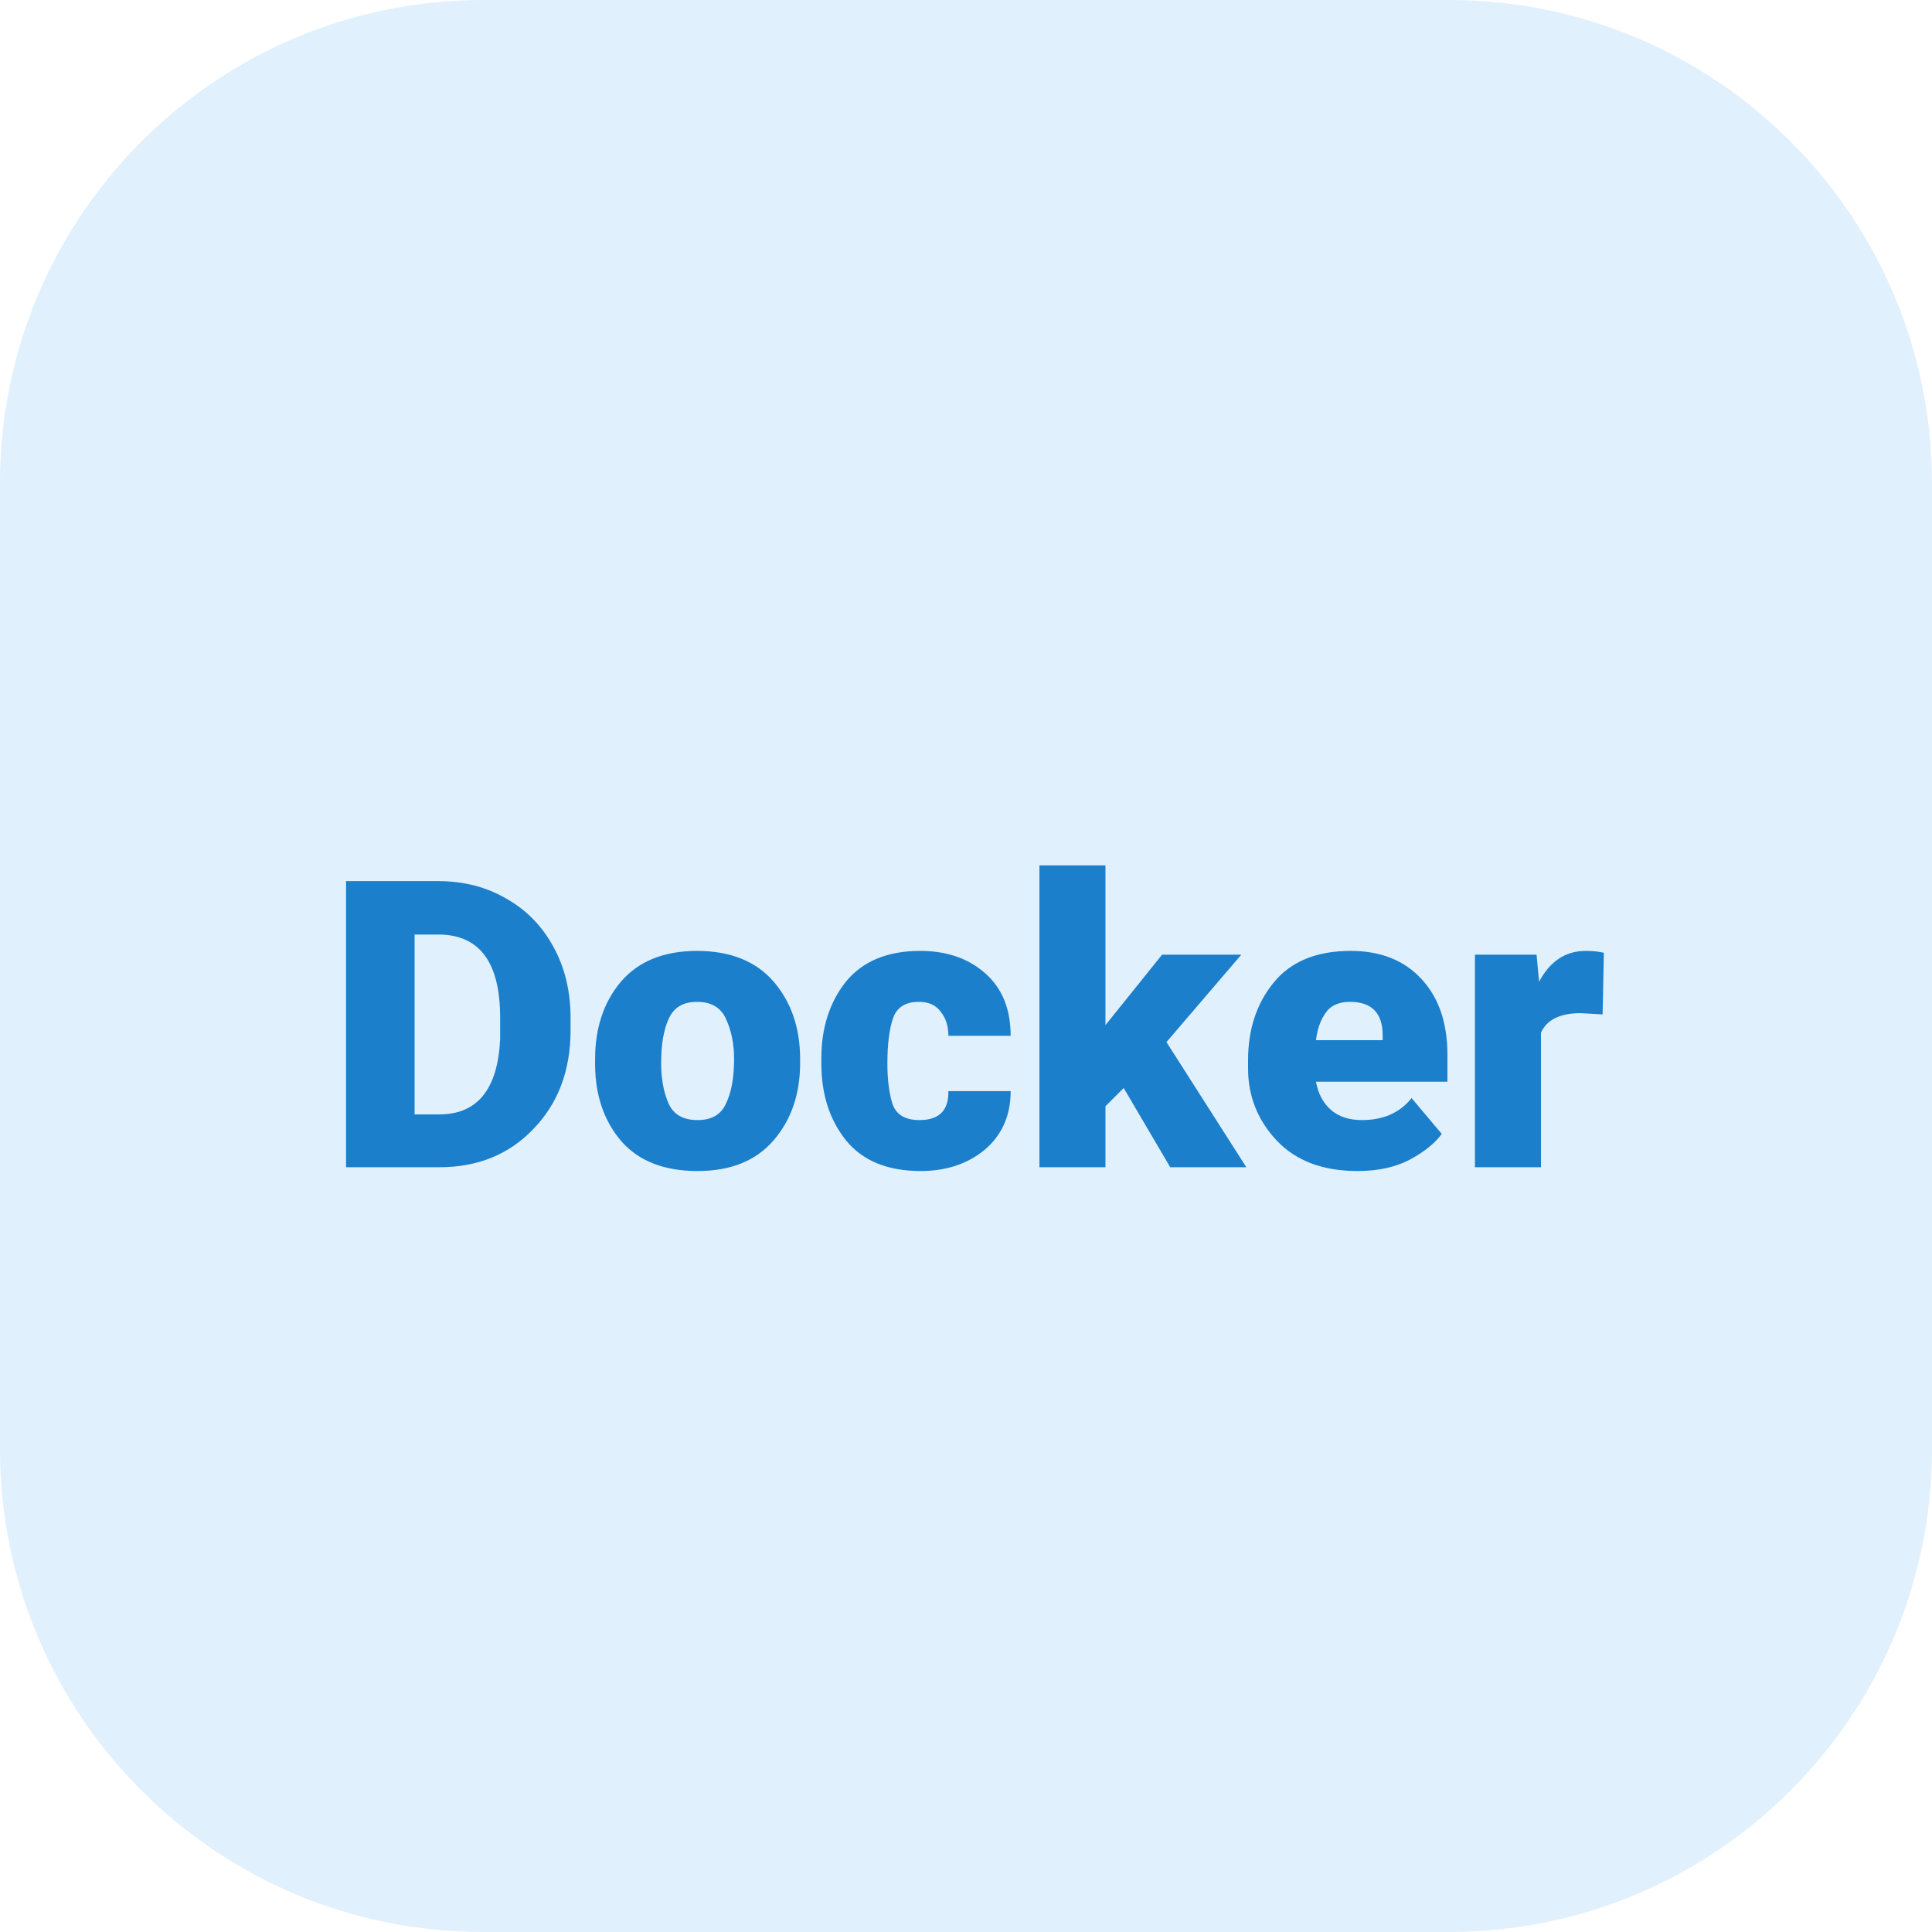
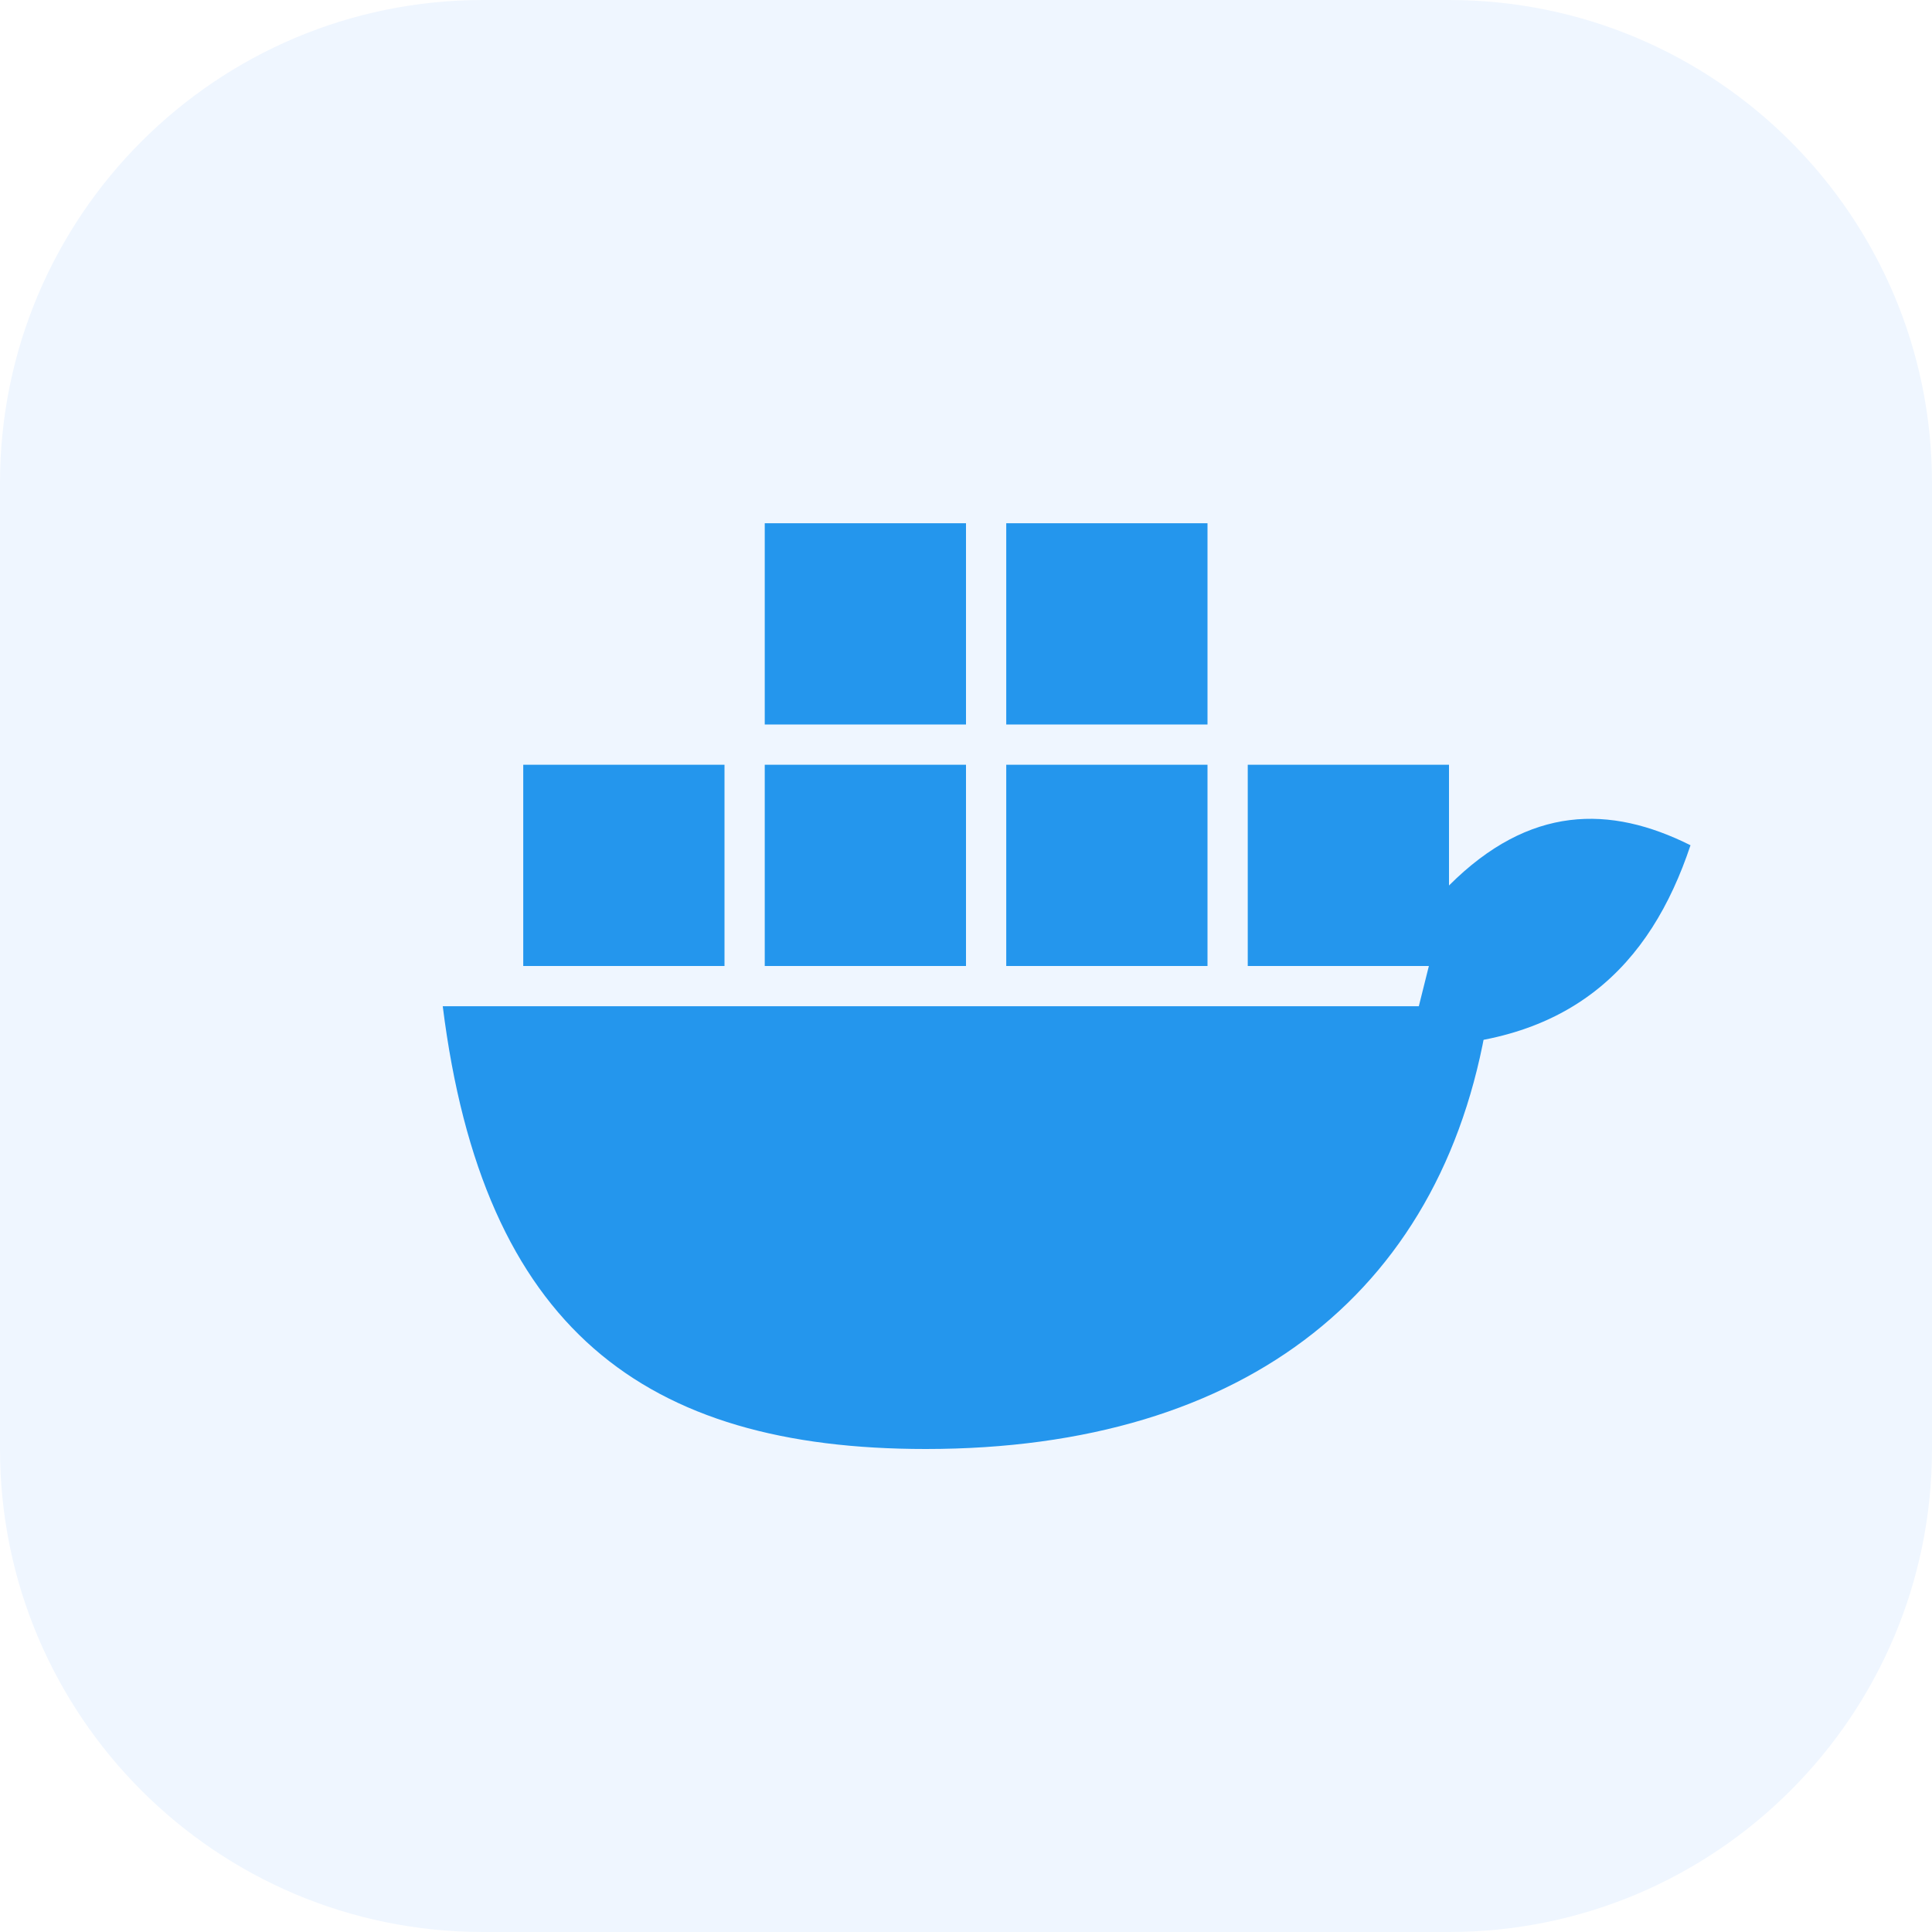
- <svg xmlns="http://www.w3.org/2000/svg" viewBox="0 0 48 48" role="img" aria-label="Docker">
-   <rect width="48" height="48" rx="12" fill="#E1F0FD" />
-   <text x="24" y="29" font-family="Segoe UI, Roboto, sans-serif" font-size="10" font-weight="800" fill="#1B7FCB" text-anchor="middle">Docker</text>
+ <svg xmlns="http://www.w3.org/2000/svg" viewBox="0 0 48 48">
+   <rect width="48" height="48" rx="12" fill="#EFF6FF" />
+   <g fill="#2496ED">
+     <path d="M13 19h5v5h-5zm6 0h5v5h-5zm6 0h5v5h-5zm-6-6h5v5h-5zm6 0h5v5h-5zm6 6h5v5h-5z" />
+     <path d="M11 25h26c-1 7-6 11-14 11-7 0-11-3-12-11Z" />
+     <path d="M36 22c2-2 4-2 6-1-1 3-3 5-7 5Z" />
+   </g>
</svg>
